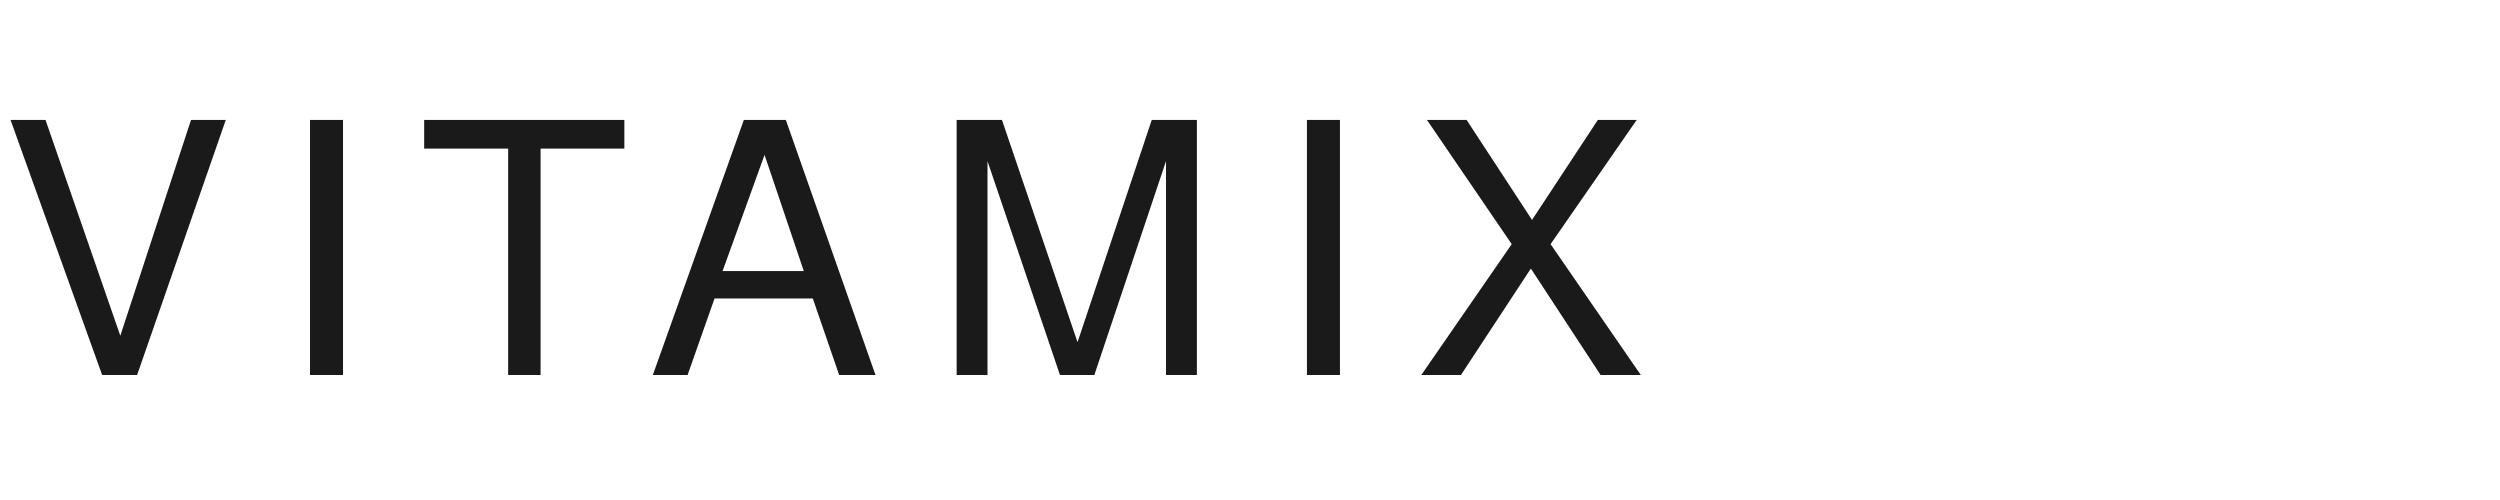
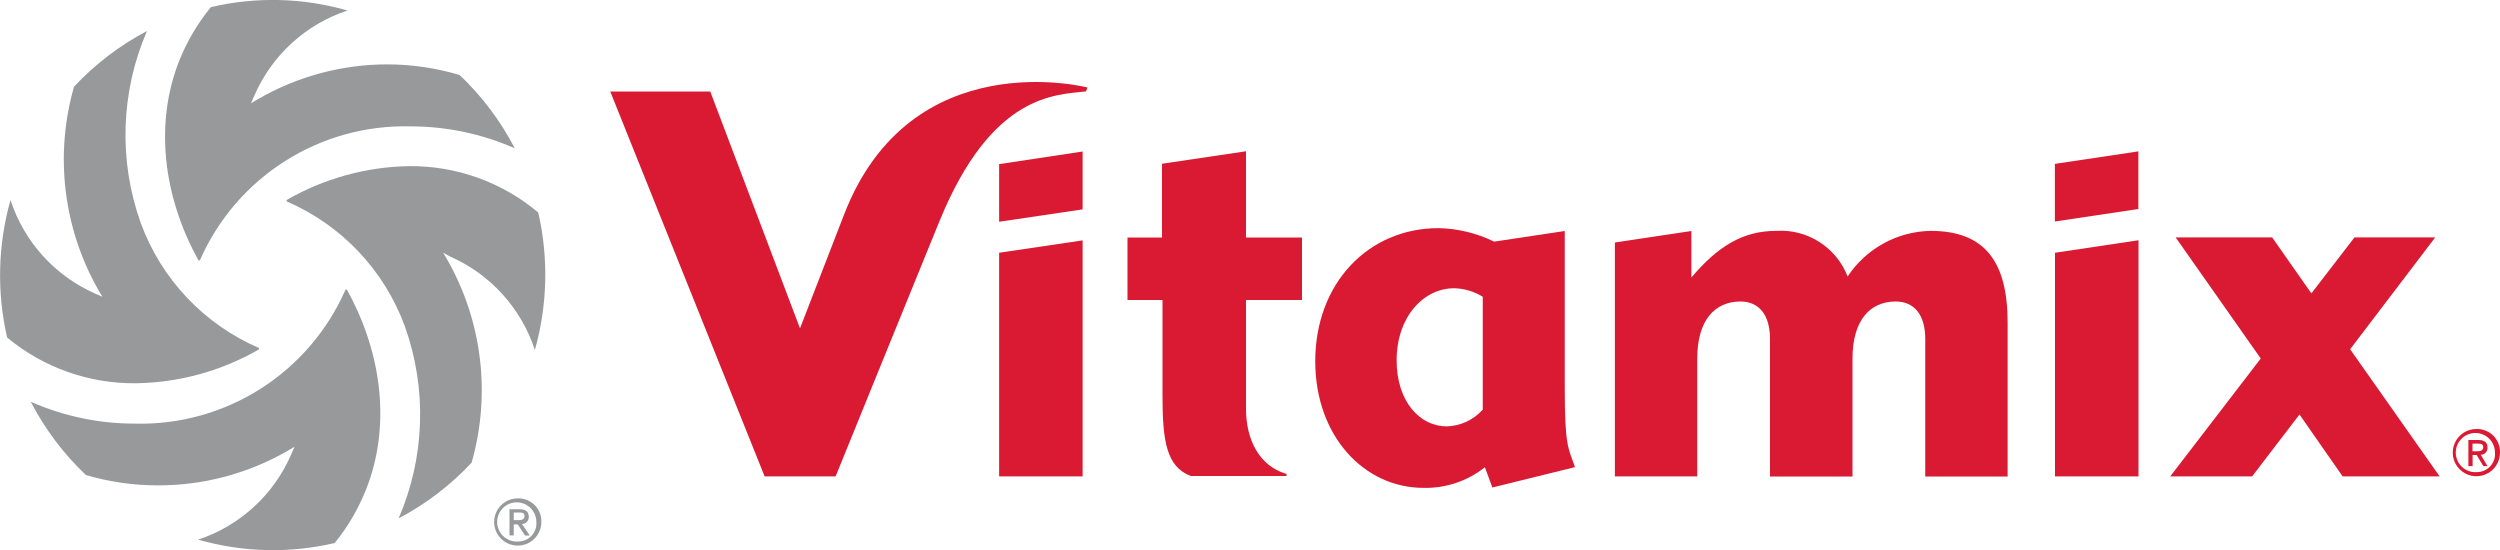
- <svg xmlns="http://www.w3.org/2000/svg" viewBox="0 0 200 40" fill="#1a1a1a">
-   <text x="0" y="30" font-family="Gotham, Helvetica Neue, Helvetica, Arial, sans-serif" font-size="28" font-weight="500" letter-spacing="4">VITAMIX</text>
+ <svg xmlns="http://www.w3.org/2000/svg" viewBox="0 0 200 44" width="200" height="44">
+   <path fill="#da1a32" d="M198.17,34.32A1.89,1.89,0,1,0,200,36.21,1.83,1.83,0,0,0,198.17,34.32Zm0,3.45a1.57,1.57,0,1,1,1.43-1.56A1.45,1.45,0,0,1,198.17,37.77Z" />
+   <path fill="#da1a32" d="M198.46,36.38A0.54,0.54,0,0,0,199,35.8c0-.42-0.25-0.6-0.75-0.6h-0.78v2.09h0.34V36.4h0.32l0.54,0.89H199Zm-0.66-.27V35.49h0.41c0.2,0,.45,0,0.45.28s-0.23.33-.48,0.33H197.8Z" />
+   <polygon fill="#da1a32" points="173.62 38.11 180.17 38.11 183.96 33.16 187.41 38.11 195.17 38.11 188.01 27.94 194.82 18.99 188.36 18.99 184.91 23.47 181.77 18.99 174.05 18.99 180.86 28.68 173.62 38.11" />
+   <polygon fill="#da1a32" points="164.39 13.11 164.39 17.72 171.07 16.72 171.07 12.11 164.39 13.11" />
+   <polygon fill="#da1a32" points="171.08 38.11 171.08 19.22 164.4 20.22 164.4 38.11 171.08 38.11" />
+   <path fill="#da1a32" d="M148.2,38.11V28.68c0-3.08,1.42-4.56,3.45-4.56,1.51,0,2.37,1.09,2.37,3v11h6.59V25.81c0-4.91-1.85-7.34-6.16-7.34a8.14,8.14,0,0,0-6.64,3.65,5.73,5.73,0,0,0-5.73-3.65c-2.63,0-4.65,1.22-6.77,3.73V18.48l-6.12.92V38.11h6.59V28.68c0-3.08,1.42-4.56,3.45-4.56,1.51,0,2.37,1.09,2.37,3v11h6.59Z" />
+   <path fill="#da1a32" d="M125.18,31.1V18.48l-5.65.85a10.69,10.69,0,0,0-4.44-1.08c-5.65,0-9.87,4.43-9.87,10.65,0,6,3.92,10.13,8.66,10.13a7.63,7.63,0,0,0,4.91-1.65L119.39,39,126,37.37C125.47,35.85,125.18,35.72,125.18,31.1Zm-6.59,1.7a4,4,0,0,1-2.86,1.31c-2.15,0-4-2-4-5.28,0-3.47,2.14-5.77,4.61-5.77a4.57,4.57,0,0,1,2.28.68V32.8Z" />
+   <path fill="#da1a32" d="M102.87,37.9c-2.09-.63-3.19-2.66-3.19-5.21V24h4.48V19H99.68V12.1l-6.72,1V19H90.2v5H93v7.65c0,3.65.32,5.7,2.27,6.43h7.65V37.9Z" />
+   <polygon fill="#da1a32" points="79.93 13.13 79.93 17.74 86.61 16.75 86.61 12.12 79.93 13.13" />
+   <polygon fill="#da1a32" points="86.61 38.11 86.61 19.23 79.93 20.22 79.93 38.11 86.61 38.11" />
+   <path fill="#da1a32" d="M87,7S72.86,3.33,67.52,17.18L64,26.27,56.82,7.32h-8L61.17,38.11h5.68s5.89-14.51,8.32-20.45C79.35,7.47,84.43,7.6,86.88,7.31Z" />
+   <path fill="#97999b" d="M41.48,39.87a1.89,1.89,0,1,0,1.83,1.89A1.83,1.83,0,0,0,41.48,39.87Zm0,3.45a1.57,1.57,0,1,1,1.43-1.56A1.45,1.45,0,0,1,41.48,43.32Z" />
+   <path fill="#97999b" d="M41.76,41.92a0.54,0.54,0,0,0,.54-0.58c0-.42-0.25-0.6-0.75-0.6H40.76v2.09H41.1V41.95h0.32L42,42.84h0.38Zm-0.66-.27V41h0.41c0.2,0,.45,0,0.45.28s-0.23.33-.48,0.33H41.1Z" />
+   <path fill="#97999b" d="M11.76,2.48a20.93,20.93,0,0,0-.5,15.36,17.41,17.41,0,0,0,9.46,10l0,0.11a20.28,20.28,0,0,1-9.83,2.71A15.84,15.84,0,0,1,.57,27,22.2,22.2,0,0,1,.84,16,12.35,12.35,0,0,0,7.6,23.48l0.59,0.26-0.33-.56A21.12,21.12,0,0,1,5.92,6.94,21.94,21.94,0,0,1,11.76,2.48ZM29.28,39.17c1.95-4.89,1.39-10.73-1.53-16l-0.11,0A17.9,17.9,0,0,1,10.75,33.89a20.62,20.62,0,0,1-8.29-1.75A22.09,22.09,0,0,0,6.87,38a20.24,20.24,0,0,0,5.76.83h0A20.67,20.67,0,0,0,23,36.07l0.56-.33-0.26.6a12.32,12.32,0,0,1-7.45,6.83,21.66,21.66,0,0,0,10.93.27A16.45,16.45,0,0,0,29.28,39.17ZM43.06,17a15.83,15.83,0,0,0-10.3-3.71A20.29,20.29,0,0,0,22.93,16l0,0.11a17.41,17.41,0,0,1,9.46,10,20.93,20.93,0,0,1-.5,15.36,21.94,21.94,0,0,0,5.84-4.46,21.13,21.13,0,0,0-1.95-16.24l-0.33-.56L36,20.52A12.35,12.35,0,0,1,42.79,28,22.22,22.22,0,0,0,43.06,17Zm0,0a15.83,15.83,0,0,0-10.3-3.71A20.29,20.29,0,0,0,22.93,16l0,0.11a17.41,17.41,0,0,1,9.46,10,20.93,20.93,0,0,1-.5,15.36,21.94,21.94,0,0,0,5.84-4.46,21.13,21.13,0,0,0-1.95-16.24l-0.33-.56L36,20.52A12.35,12.35,0,0,1,42.79,28,22.22,22.22,0,0,0,43.06,17Zm-1.89-5.16A22.1,22.1,0,0,0,36.77,6,20.28,20.28,0,0,0,31,5.15,20.68,20.68,0,0,0,20.64,7.93l-0.56.33,0.26-.59A12.32,12.32,0,0,1,27.8.84,21.65,21.65,0,0,0,16.87.57a16.43,16.43,0,0,0-2.52,4.26c-1.95,4.89-1.39,10.73,1.53,16l0.11,0A17.9,17.9,0,0,1,32.88,10.11,20.64,20.64,0,0,1,41.17,11.86Z" />
</svg>
